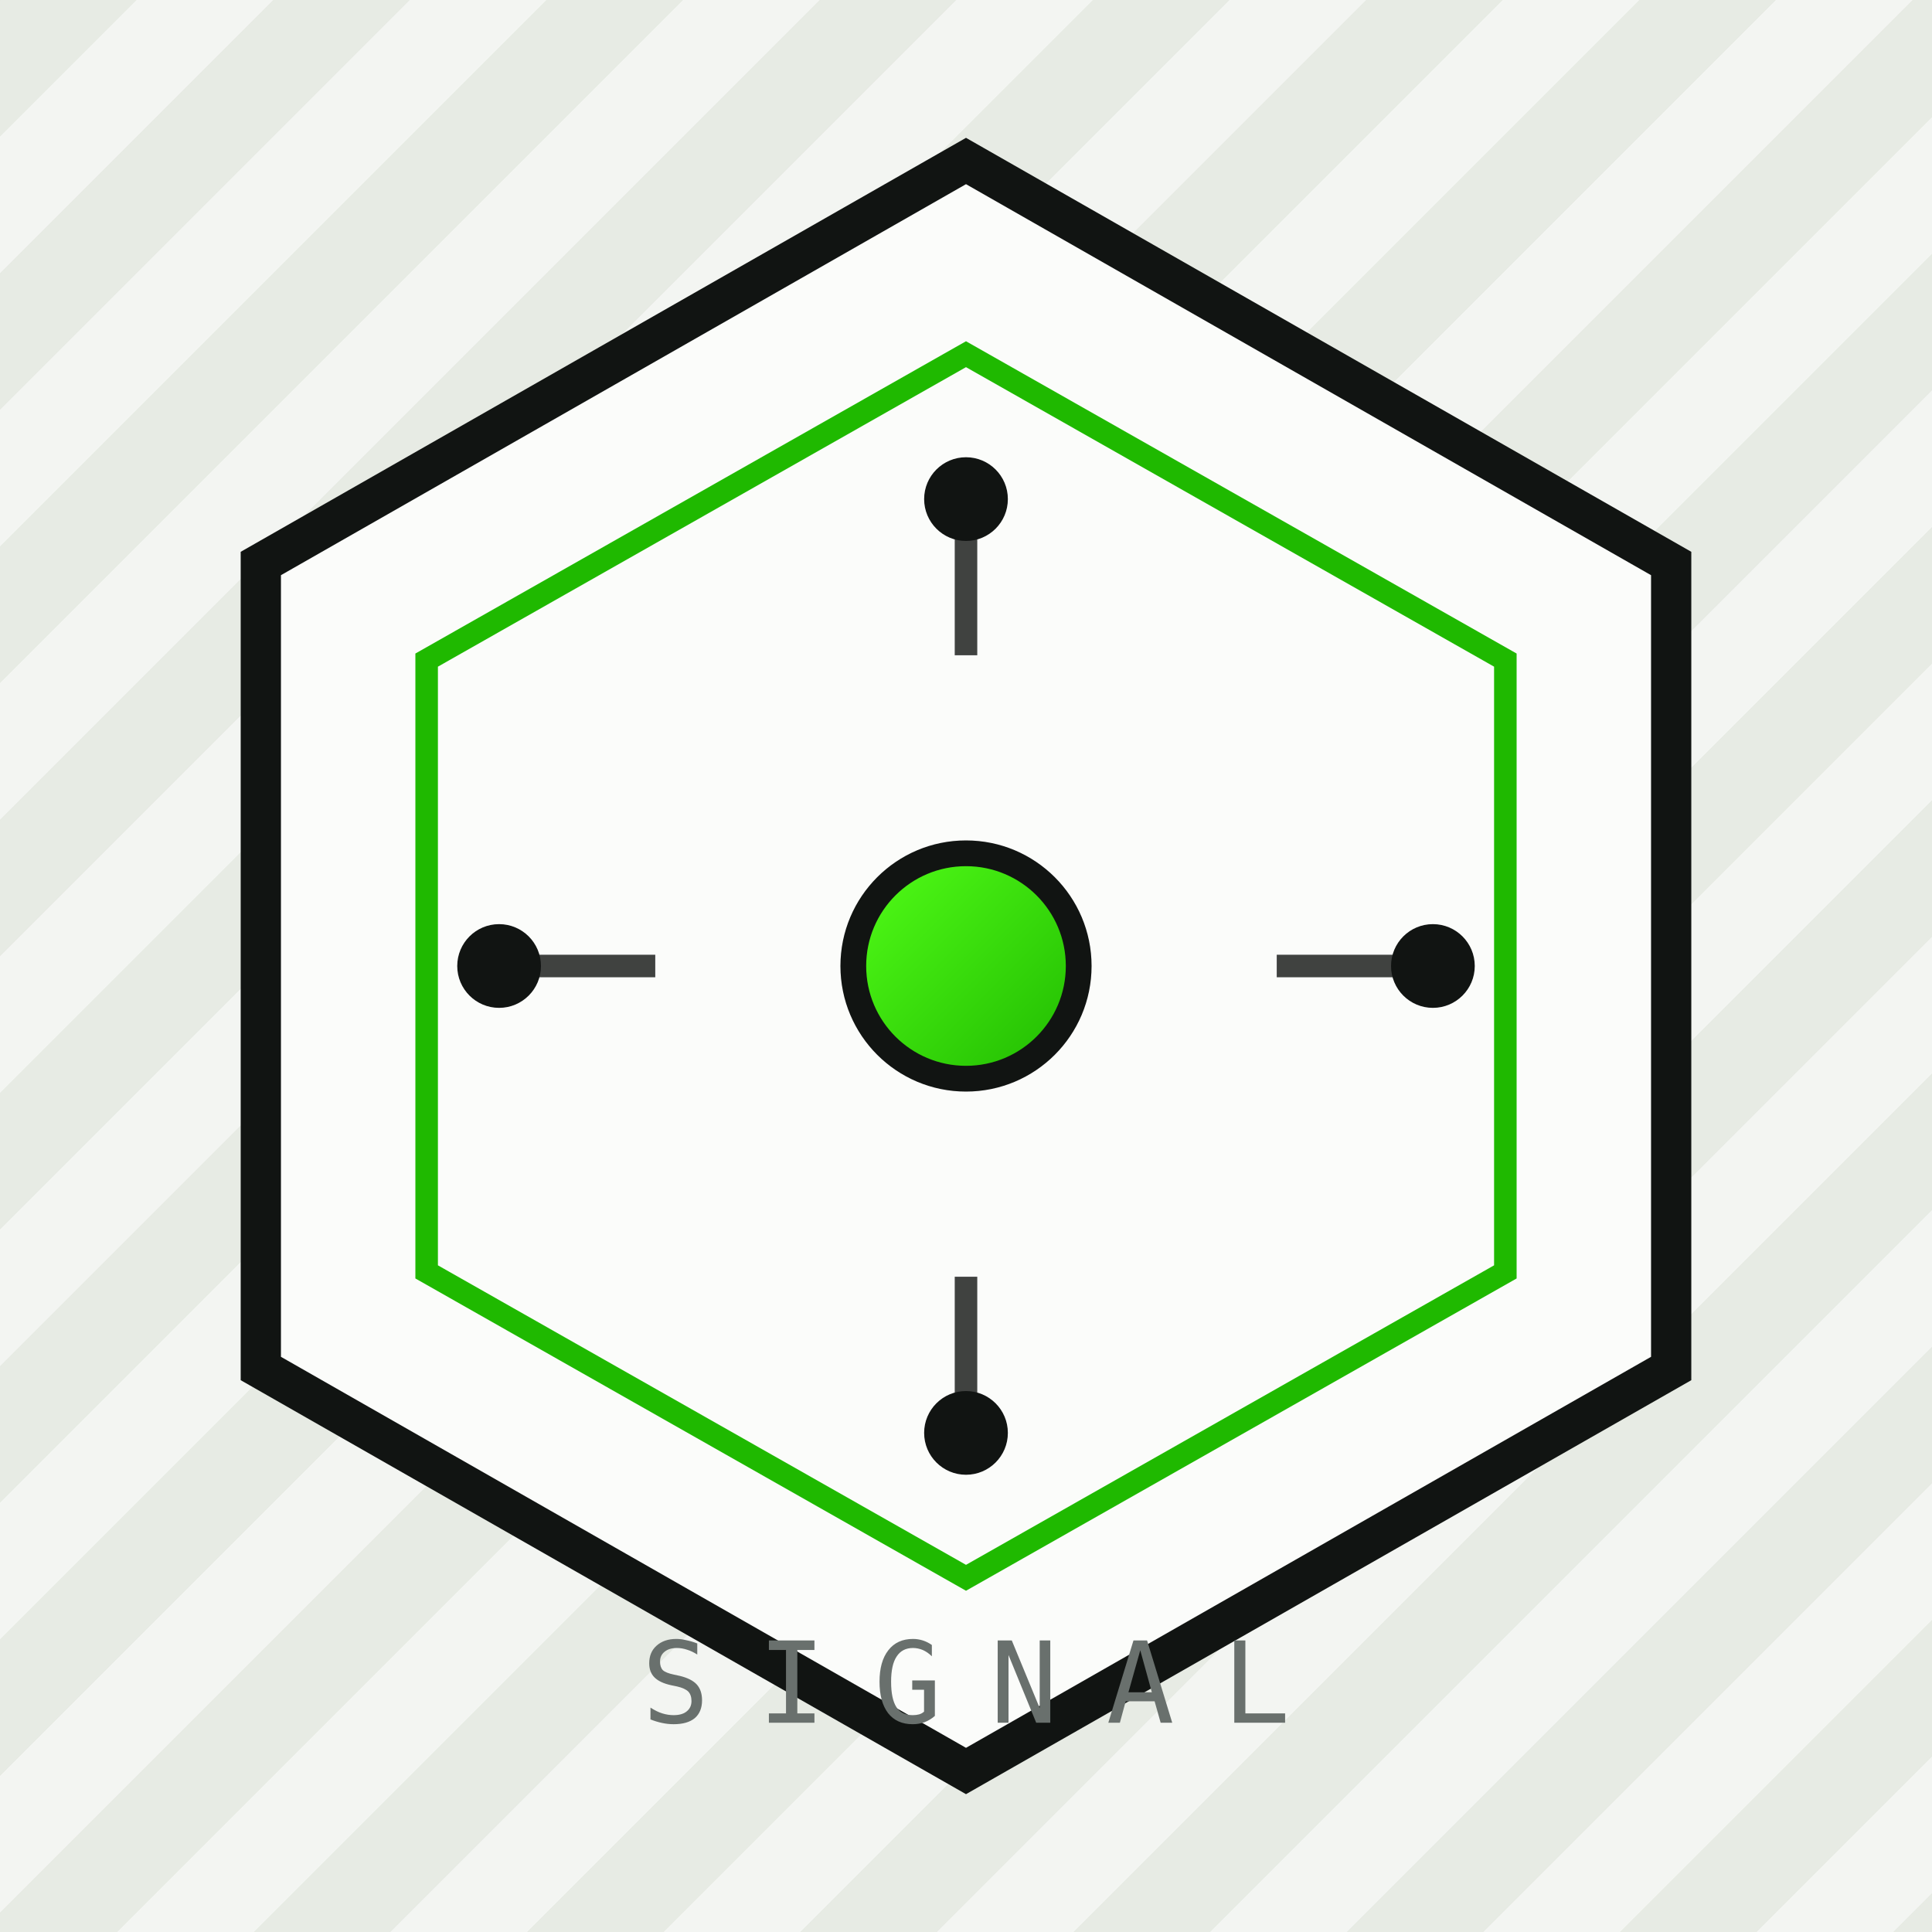
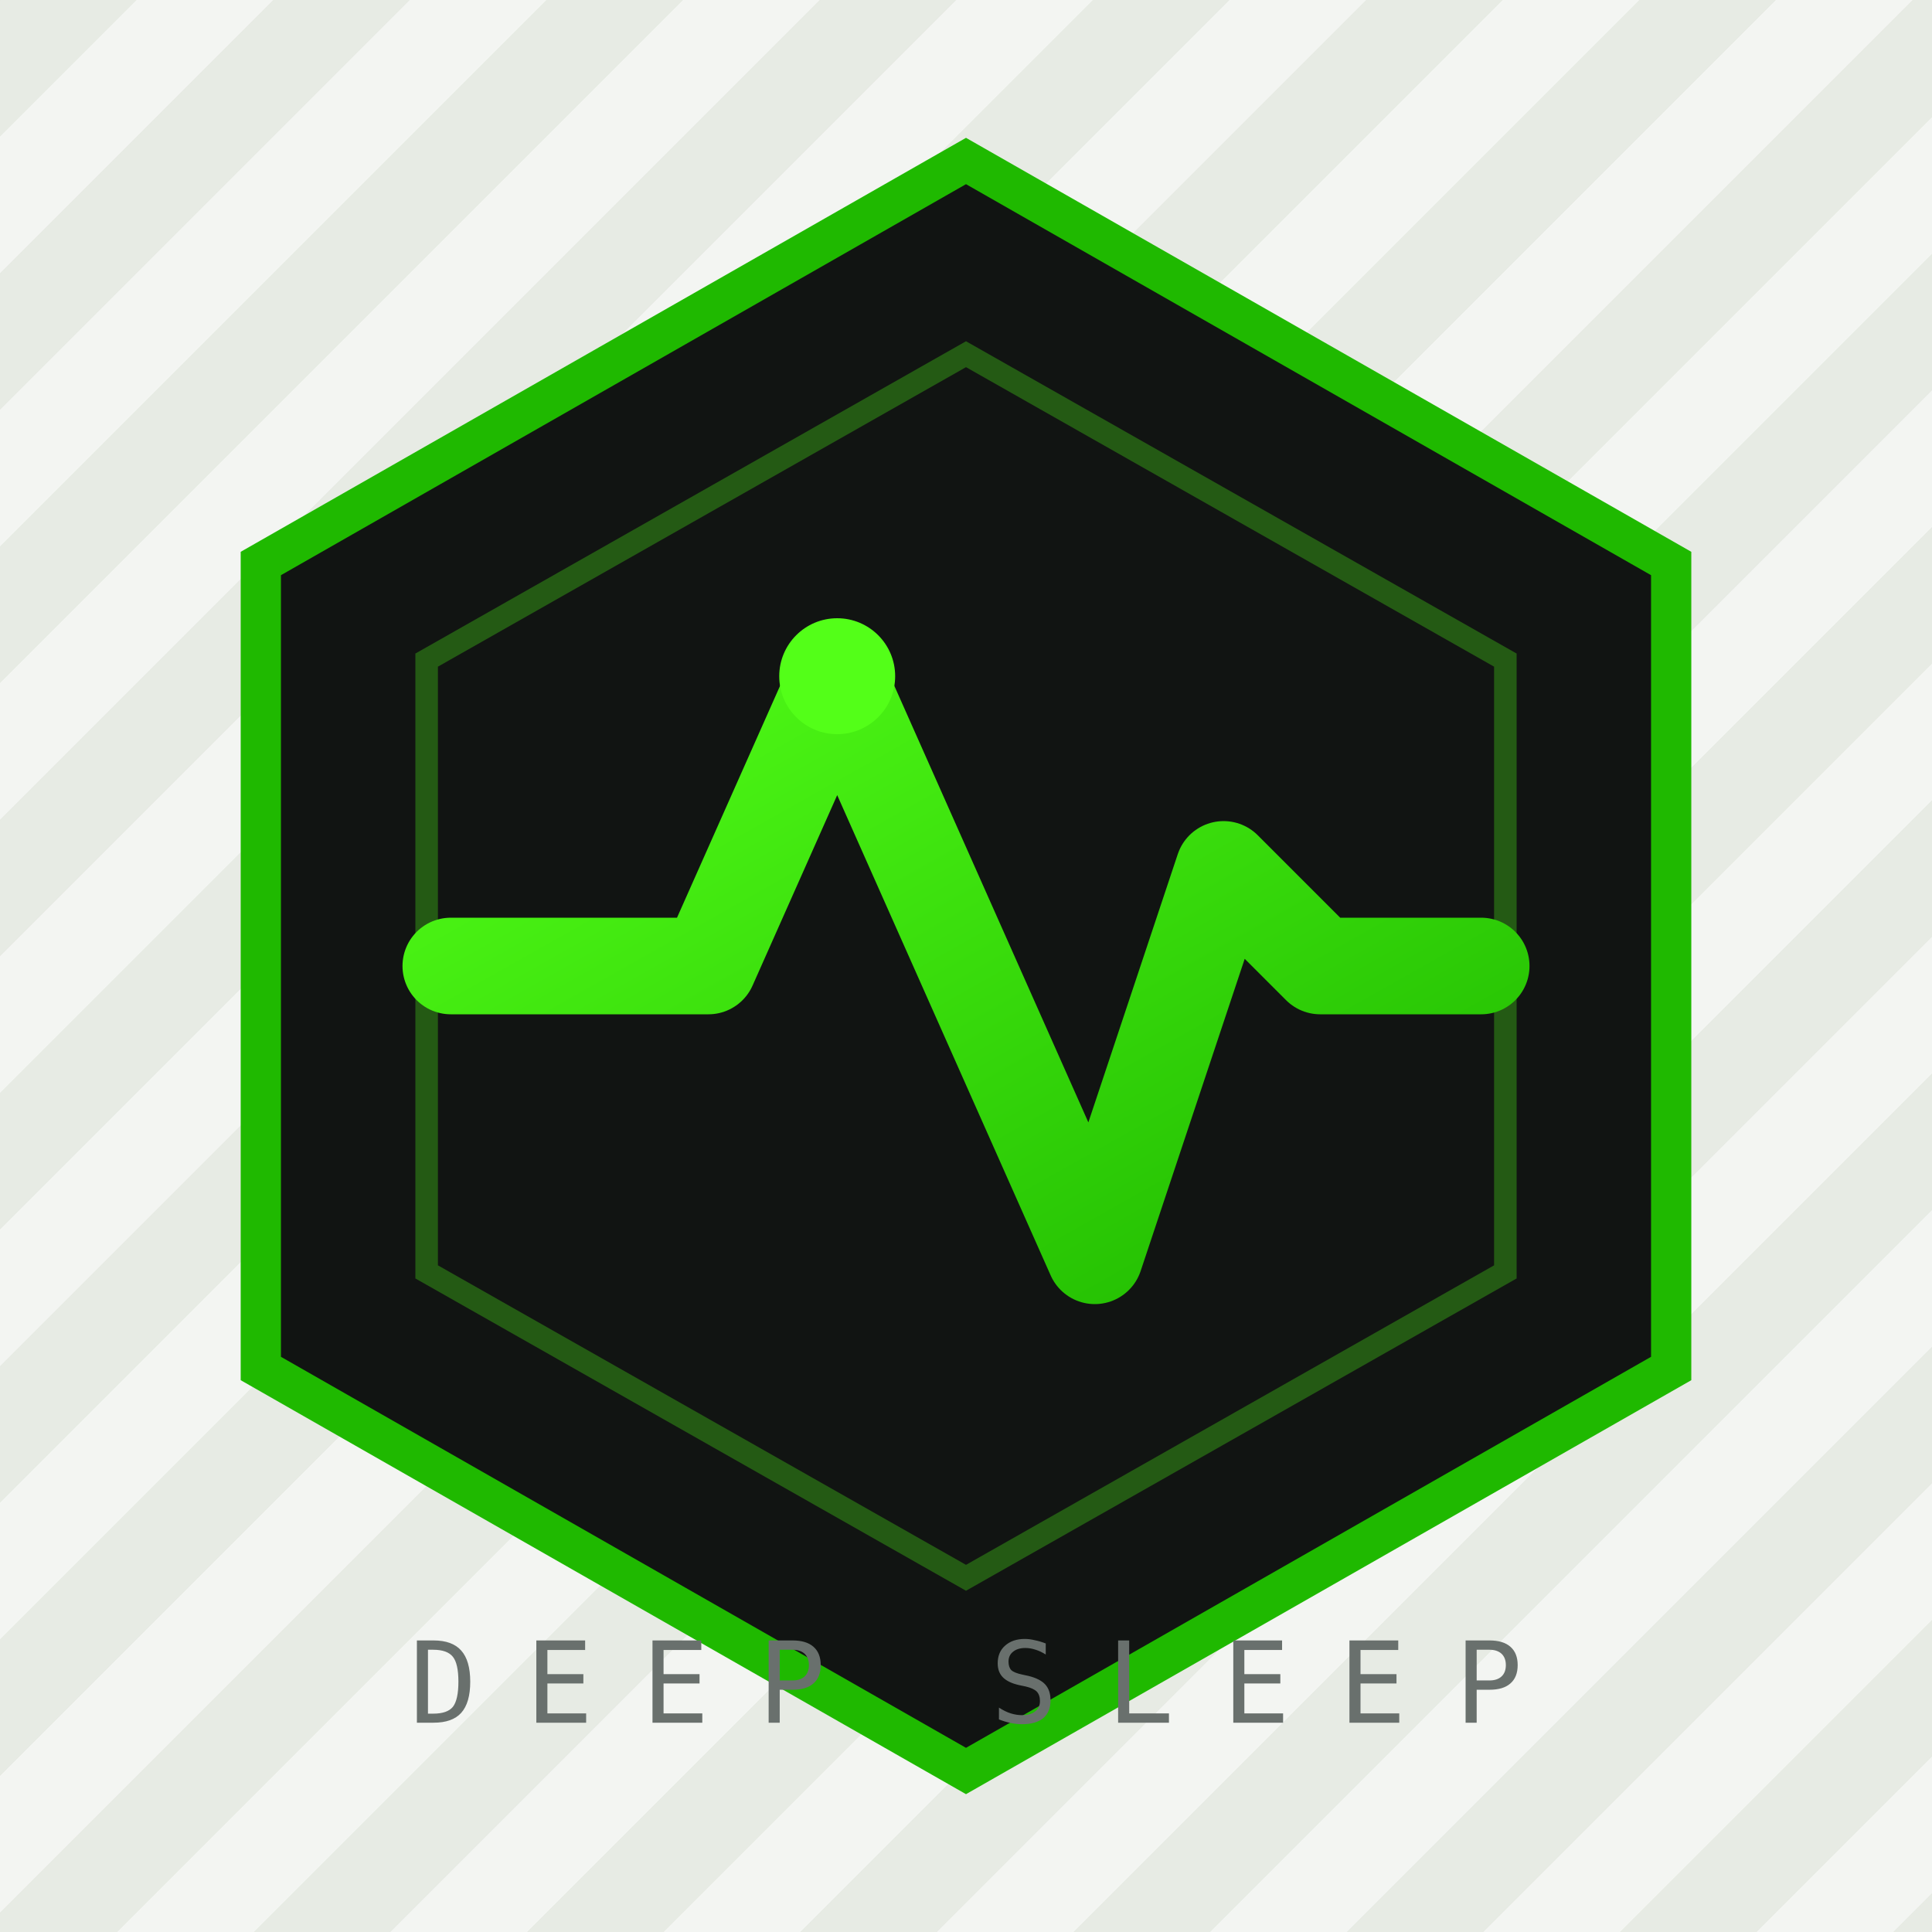
<svg xmlns="http://www.w3.org/2000/svg" viewBox="0 0 120 120">
  <defs>
    <linearGradient id="ag" x1="0" y1="0" x2="1" y2="1">
      <stop offset="0" stop-color="#53ff18" />
      <stop offset="1" stop-color="#1fb900" />
    </linearGradient>
    <pattern id="ahz" width="12" height="12" patternTransform="rotate(45)" patternUnits="userSpaceOnUse">
      <rect width="12" height="12" fill="#f3f5f2" />
      <rect width="6" height="12" fill="#e7ebe4" />
    </pattern>
  </defs>
  <rect width="120" height="120" fill="url(#ahz)" />
-   <path d="M60 10 103.8 35v50L60 110 16.2 85V35Z" fill="#fbfcfa" stroke="#111412" stroke-width="2.5" />
-   <path d="M60 22 93.5 41v38L60 98 26.5 79V41Z" fill="none" stroke="#1fb900" stroke-width="1.4" />
-   <circle cx="60" cy="60" r="7" fill="url(#ag)" stroke="#111412" stroke-width="1.6" />
-   <g stroke="#111412" stroke-width="1.4" opacity=".8">
-     <path d="M60 40v-9M60 89v-9M40 60h-9M89 60h-9" stroke-linecap="square" />
-   </g>
-   <circle cx="60" cy="31" r="2.6" fill="#111412" />
-   <circle cx="60" cy="89" r="2.6" fill="#111412" />
-   <circle cx="31" cy="60" r="2.6" fill="#111412" />
-   <circle cx="89" cy="60" r="2.6" fill="#111412" />
-   <text x="60" y="107" text-anchor="middle" font-family="Consolas,monospace" font-size="7" fill="#69706d" letter-spacing="3">SIGNAL</text>
+   <path d="M60 10 103.8 35v50L60 110 16.2 85V35Z" fill="#111412" stroke="#1fb900" stroke-width="2.5" />
+   <path d="M60 22 93.5 41v38L60 98 26.5 79V41Z" fill="none" stroke="rgba(83,255,24,.3)" stroke-width="1.4" />
+   <polyline points="28,60 44,60 52,42 68,78 76,54 82,60 92,60" fill="none" stroke="url(#ag)" stroke-width="6" stroke-linecap="round" stroke-linejoin="round" />
+   <circle cx="52" cy="42" r="3.6" fill="#53ff18" />
+   <text x="60" y="107" text-anchor="middle" font-family="Consolas,monospace" font-size="7" fill="#69706d" letter-spacing="3">DEEP SLEEP</text>
</svg>
